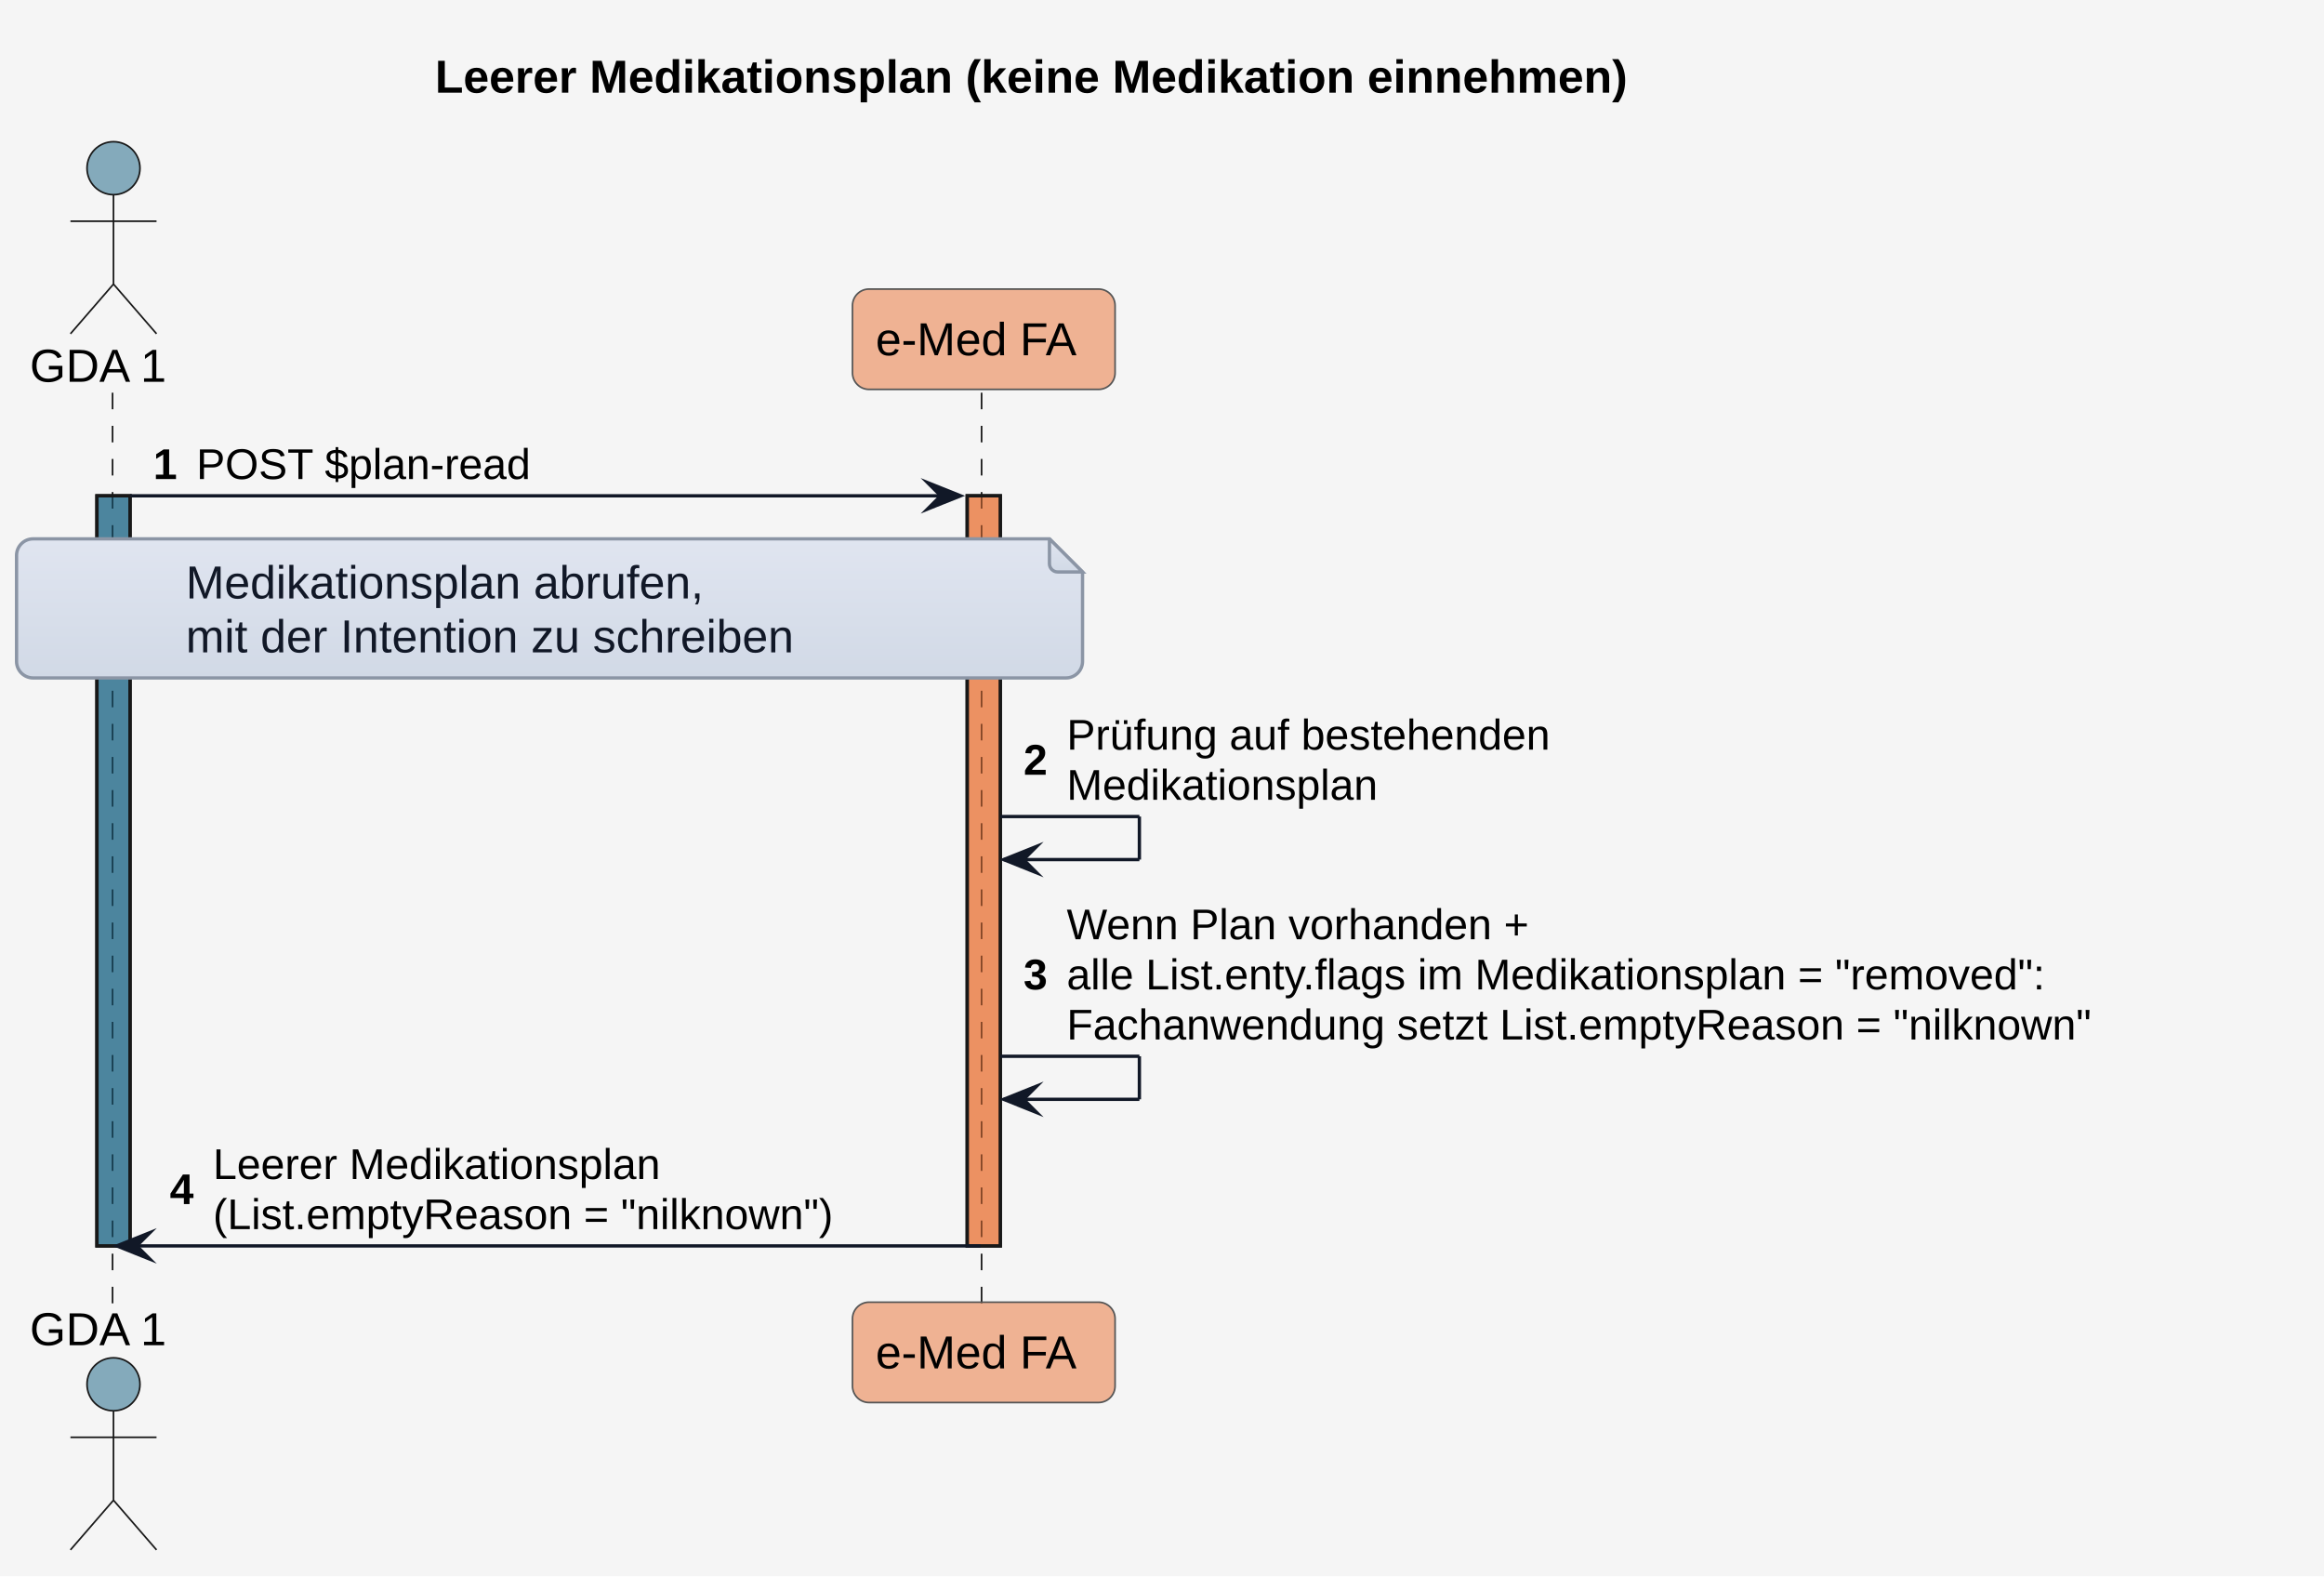
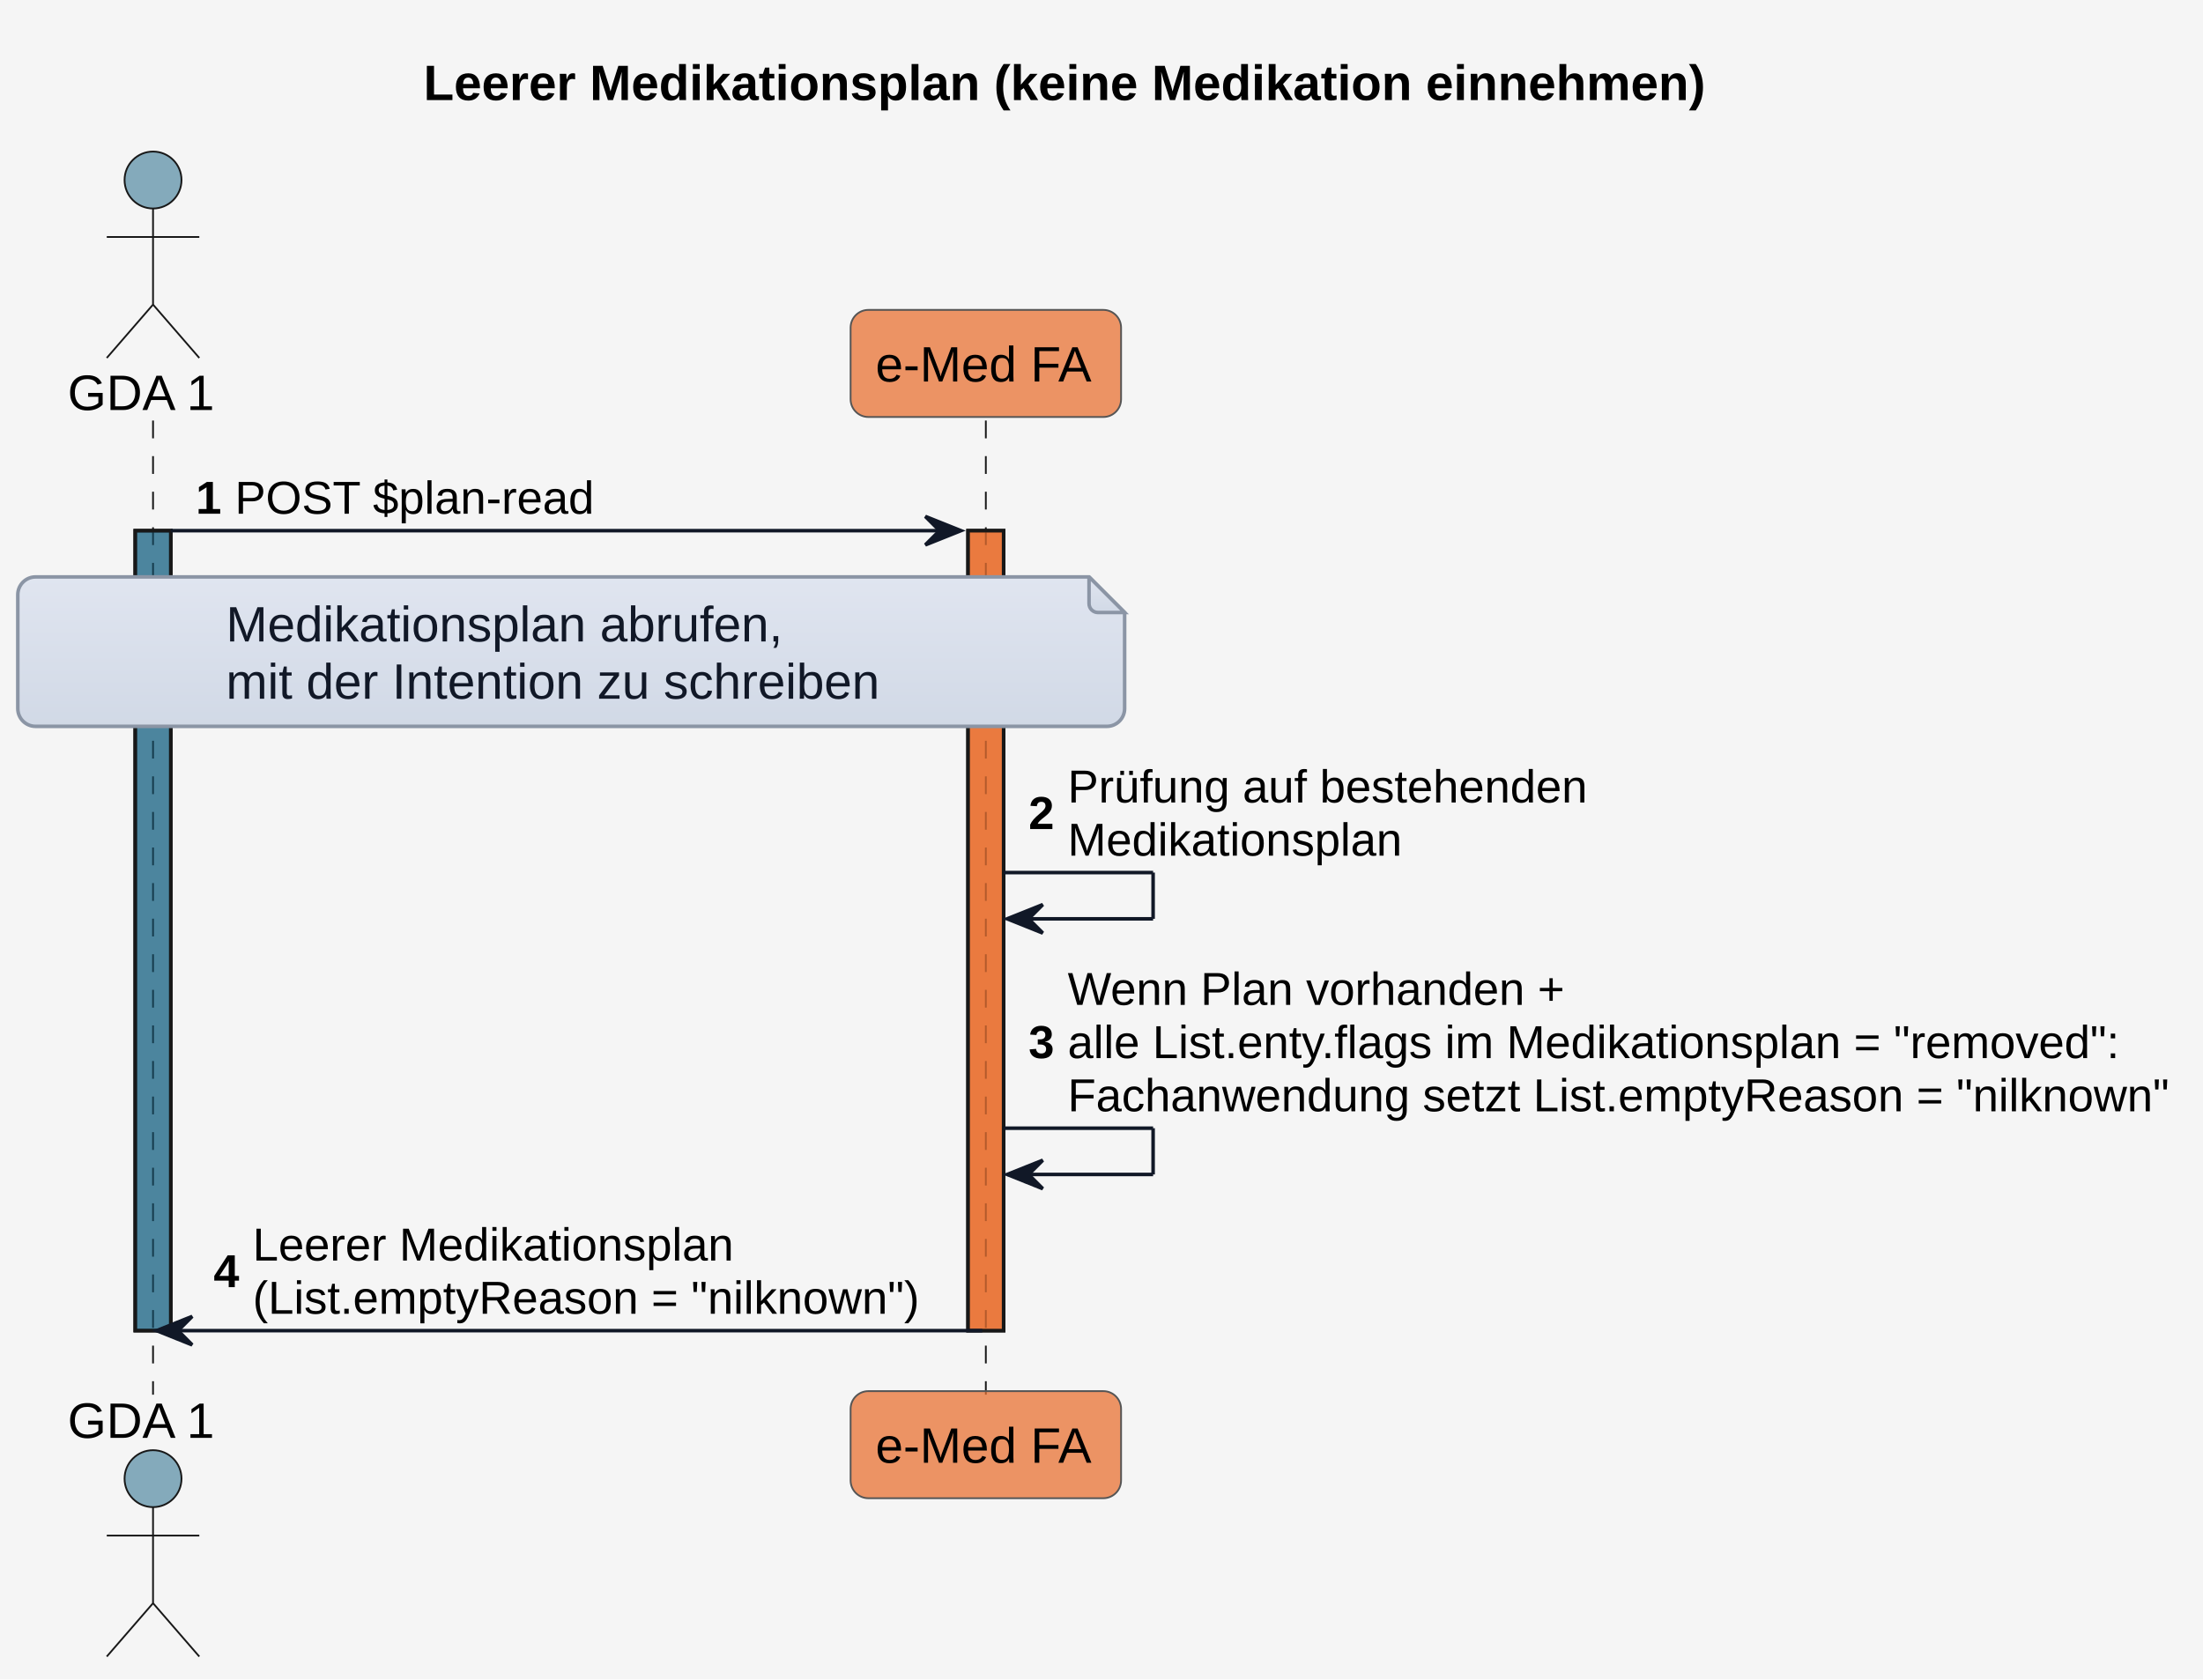
- <svg xmlns="http://www.w3.org/2000/svg" version="1.1" data-diagram-type="SEQUENCE" style="width:702px;height:476px;background:#F5F5F5;" width="702px" height="476px" viewBox="0 0 702 476" zoomAndPan="magnify" preserveAspectRatio="none" contentStyleType="text/css">
+ <svg xmlns="http://www.w3.org/2000/svg" contentStyleType="text/css" height="472px" preserveAspectRatio="none" style="width:619px;height:472px;background:#F5F5F5;" version="1.1" viewBox="0 0 619 472" width="619px" zoomAndPan="magnify">
  <defs>
-     <linearGradient x1="50%" y1="0%" x2="50%" y2="100%" id="g1krz757o823mq0">
-       <stop stop-color="#E0E5F0" offset="0%" />
-       <stop stop-color="#D1D9E6" offset="100%" />
+     <linearGradient id="g1k0tow8vr2weq0" x1="50%" x2="50%" y1="0%" y2="100%">
+       <stop offset="0%" stop-color="#E0E5F0" />
+       <stop offset="100%" stop-color="#D1D9E6" />
    </linearGradient>
  </defs>
  <g>
-     <rect x="0" y="0" width="702" height="476" fill="#F5F5F5" style="stroke:none;stroke-width:1;" />
-     <g class="title" data-source-line="1">
-       <text x="131.403" y="27.995" fill="#000000" font-size="14" lengthAdjust="spacing" textLength="433.043" font-weight="700" font-family="'Arial'">Leerer Medikationsplan (keine Medikation einnehmen)</text>
-     </g>
-     <g>
-       <rect x="29.282" y="149.727" width="10" height="226.523" fill="#156082" fill-opacity="0.502" style="stroke:#181818;stroke-width:1;" />
-     </g>
-     <g>
-       <rect x="292.166" y="149.727" width="10" height="226.523" fill="#E97132" fill-opacity="0.502" style="stroke:#181818;stroke-width:1;" />
-     </g>
-     <g class="participant-lifeline" data-qualified-name="GDA_1" data-entity-uid="part1" id="part1-lifeline" data-source-line="52">
-       <g>
-         <rect x="30.282" y="118.594" width="8" height="275.656" fill="#000000" fill-opacity="0" />
-         <line x1="34" y1="118.594" x2="34" y2="394.25" style="stroke:#181818;stroke-width:0.5;stroke-dasharray:5,5;" />
-       </g>
-     </g>
-     <g class="participant-lifeline" data-qualified-name="eMed_FA" data-entity-uid="part2" id="part2-lifeline" data-source-line="53">
-       <g>
-         <rect x="293.166" y="118.594" width="8" height="275.656" fill="#000000" fill-opacity="0" />
-         <line x1="296.504" y1="118.594" x2="296.504" y2="394.25" style="stroke:#181818;stroke-width:0.5;stroke-dasharray:5,5;" />
-       </g>
-     </g>
-     <g class="participant participant-head" data-qualified-name="GDA_1" data-entity-uid="part1" id="part1-head" data-source-line="52">
-       <text x="9" y="115.292" fill="#000000" font-size="14" lengthAdjust="spacing" textLength="44.563" font-family="'Arial'">GDA 1</text>
-       <ellipse cx="34.282" cy="50.797" rx="8" ry="8" fill="#156082" fill-opacity="0.502" style="stroke:#181818;stroke-width:0.5;" />
-       <path d="M34.282,58.797 L34.282,85.797 M21.282,66.797 L47.282,66.797 M34.282,85.797 L21.282,100.797 M34.282,85.797 L47.282,100.797" style="stroke:#181818;stroke-width:0.5;" fill="none" />
-     </g>
-     <g class="participant participant-tail" data-qualified-name="GDA_1" data-entity-uid="part1" id="part1-tail" data-source-line="52">
-       <text x="9" y="406.245" fill="#000000" font-size="14" lengthAdjust="spacing" textLength="44.563" font-family="'Arial'">GDA 1</text>
-       <ellipse cx="34.282" cy="418.047" rx="8" ry="8" fill="#156082" fill-opacity="0.502" style="stroke:#181818;stroke-width:0.5;" />
-       <path d="M34.282,426.047 L34.282,453.047 M21.282,434.047 L47.282,434.047 M34.282,453.047 L21.282,468.047 M34.282,453.047 L47.282,468.047" style="stroke:#181818;stroke-width:0.5;" fill="none" />
-     </g>
-     <g class="participant participant-head" data-qualified-name="eMed_FA" data-entity-uid="part2" id="part2-head" data-source-line="53">
-       <rect x="257.504" y="87.297" width="79.324" height="30.297" fill="#E97132" fill-opacity="0.502" style="stroke:#555555;stroke-width:0.5;" rx="5" ry="5" />
-       <text x="264.504" y="107.292" fill="#000000" font-size="14" lengthAdjust="spacing" textLength="65.324" font-family="'Arial'">e-Med FA</text>
-     </g>
-     <g class="participant participant-tail" data-qualified-name="eMed_FA" data-entity-uid="part2" id="part2-tail" data-source-line="53">
-       <rect x="257.504" y="393.25" width="79.324" height="30.297" fill="#E97132" fill-opacity="0.502" style="stroke:#555555;stroke-width:0.5;" rx="5" ry="5" />
-       <text x="264.504" y="413.245" fill="#000000" font-size="14" lengthAdjust="spacing" textLength="65.324" font-family="'Arial'">e-Med FA</text>
-     </g>
-     <g>
-       <rect x="29.282" y="149.727" width="10" height="226.523" fill="#156082" fill-opacity="0.502" style="stroke:#181818;stroke-width:1;" />
-     </g>
-     <g>
-       <rect x="292.166" y="149.727" width="10" height="226.523" fill="#E97132" fill-opacity="0.502" style="stroke:#181818;stroke-width:1;" />
-     </g>
-     <g class="message" data-entity-1="part1" data-entity-2="part2" id="msg1" data-source-line="57">
-       <polygon points="280.166,145.727,290.166,149.727,280.166,153.727,284.166,149.727" fill="#111827" style="stroke:#111827;stroke-width:1;stroke-linejoin:miter;stroke-miterlimit:10;" />
-       <line x1="39.282" y1="149.727" x2="286.166" y2="149.727" style="stroke:#111827;stroke-width:1;" />
-       <text x="46.282" y="144.661" fill="#000000" font-size="13" lengthAdjust="spacing" textLength="9.045" font-weight="700" font-family="'Arial'">1</text>
-       <text x="59.327" y="144.661" fill="#000000" font-size="13" lengthAdjust="spacing" textLength="108.989" font-family="'Arial'">POST $plan-read</text>
-     </g>
-     <path d="M5,167.727 L5,199.727 A5,5 0 0 0 10,204.727 L322,204.727 A5,5 0 0 0 327,199.727 L327,172.727 L317,162.727 L10,162.727 A5,5 0 0 0 5,167.727" style="stroke:#8B95A5;stroke-width:1;" fill="url(#g1krz757o823mq0)" />
-     <path d="M317,162.727 L317,170.227 A2.5,2.5 0 0 0 319.5,172.727 L327,172.727 L317,162.727" style="stroke:#8B95A5;stroke-width:1;" fill="url(#g1krz757o823mq0)" />
-     <text x="56.121" y="180.722" fill="#111827" font-size="14" lengthAdjust="spacing" textLength="177.905" font-family="'Arial'">Medikationsplan abrufen,</text>
-     <text x="56.121" y="197.019" fill="#111827" font-size="14" lengthAdjust="spacing" textLength="211.586" font-family="'Arial'">mit der Intention zu schreiben</text>
-     <g class="message" data-entity-1="part2" data-entity-2="part2" id="msg2" data-source-line="66">
-       <line x1="302.166" y1="246.586" x2="344.166" y2="246.586" style="stroke:#111827;stroke-width:1;" />
-       <line x1="344.166" y1="246.586" x2="344.166" y2="259.586" style="stroke:#111827;stroke-width:1;" />
-       <line x1="303.166" y1="259.586" x2="344.166" y2="259.586" style="stroke:#111827;stroke-width:1;" />
-       <polygon points="313.166,255.586,303.166,259.586,313.166,263.586,309.166,259.586" fill="#111827" style="stroke:#111827;stroke-width:1;stroke-linejoin:miter;stroke-miterlimit:10;" />
-       <text x="309.166" y="233.954" fill="#000000" font-size="13" lengthAdjust="spacing" textLength="9.045" font-weight="700" font-family="'Arial'">2</text>
-       <text x="322.212" y="226.387" fill="#000000" font-size="13" lengthAdjust="spacing" textLength="164.861" font-family="'Arial'">Prüfung auf bestehenden</text>
-       <text x="322.212" y="241.52" fill="#000000" font-size="13" lengthAdjust="spacing" textLength="106.317" font-family="'Arial'">Medikationsplan</text>
-     </g>
-     <g class="message" data-entity-1="part2" data-entity-2="part2" id="msg3" data-source-line="68">
-       <line x1="302.166" y1="318.984" x2="344.166" y2="318.984" style="stroke:#111827;stroke-width:1;" />
-       <line x1="344.166" y1="318.984" x2="344.166" y2="331.984" style="stroke:#111827;stroke-width:1;" />
-       <line x1="303.166" y1="331.984" x2="344.166" y2="331.984" style="stroke:#111827;stroke-width:1;" />
-       <polygon points="313.166,327.984,303.166,331.984,313.166,335.984,309.166,331.984" fill="#111827" style="stroke:#111827;stroke-width:1;stroke-linejoin:miter;stroke-miterlimit:10;" />
-       <text x="309.166" y="298.786" fill="#000000" font-size="13" lengthAdjust="spacing" textLength="9.045" font-weight="700" font-family="'Arial'">3</text>
-       <text x="322.212" y="283.653" fill="#000000" font-size="13" lengthAdjust="spacing" textLength="158.203" font-family="'Arial'">Wenn Plan vorhanden +</text>
-       <text x="322.212" y="298.786" fill="#000000" font-size="13" lengthAdjust="spacing" textLength="342.773" font-family="'Arial'">alle List.enty.flags im Medikationsplan = "removed":</text>
-       <text x="322.212" y="313.918" fill="#000000" font-size="13" lengthAdjust="spacing" textLength="352.638" font-family="'Arial'">Fachanwendung setzt List.emptyReason = "nilknown"</text>
-     </g>
-     <g class="message" data-entity-1="part2" data-entity-2="part1" id="msg4" data-source-line="70">
-       <polygon points="45.282,372.25,35.282,376.25,45.282,380.25,41.282,376.25" fill="#111827" style="stroke:#111827;stroke-width:1;stroke-linejoin:miter;stroke-miterlimit:10;" />
-       <line x1="39.282" y1="376.25" x2="296.166" y2="376.25" style="stroke:#111827;stroke-width:1;" />
-       <text x="51.282" y="363.618" fill="#000000" font-size="13" lengthAdjust="spacing" textLength="9.045" font-weight="700" font-family="'Arial'">4</text>
-       <text x="64.327" y="356.051" fill="#000000" font-size="13" lengthAdjust="spacing" textLength="152.375" font-family="'Arial'">Leerer Medikationsplan</text>
-       <text x="64.327" y="371.184" fill="#000000" font-size="13" lengthAdjust="spacing" textLength="215.839" font-family="'Arial'">(List.emptyReason = "nilknown")</text>
-     </g>
+     <rect fill="#F5F5F5" height="472" style="stroke:none;stroke-width:1.0;" width="619" x="0" y="0" />
+     <text fill="#000000" font-family="Arial" font-size="14" font-weight="bold" lengthAdjust="spacing" textLength="385" x="119" y="28.132">Leerer Medikationsplan (keine Medikation einnehmen)</text>
+     <rect fill="#156082" fill-opacity="0.502" height="224.838" style="stroke:#181818;stroke-width:1.0;" width="10" x="38" y="149.146" />
+     <rect fill="#E97232" fill-opacity="0.741" height="224.838" style="stroke:#181818;stroke-width:1.0;" width="10" x="272" y="149.146" />
+     <line style="stroke:#181818;stroke-width:0.5;stroke-dasharray:5.0,5.0;" x1="43" x2="43" y1="118.197" y2="391.984" />
+     <line style="stroke:#181818;stroke-width:0.5;stroke-dasharray:5.0,5.0;" x1="277" x2="277" y1="118.197" y2="391.984" />
+     <text fill="#000000" font-family="Arial" font-size="14" lengthAdjust="spacing" textLength="42" x="19" y="115.231">GDA 1</text>
+     <ellipse cx="43" cy="50.599" fill="#156082" fill-opacity="0.502" rx="8" ry="8" style="stroke:#181818;stroke-width:0.5;" />
+     <path d="M43,58.599 L43,85.599 M30,66.599 L56,66.599 M43,85.599 L30,100.599 M43,85.599 L56,100.599 " fill="none" style="stroke:#181818;stroke-width:0.5;" />
+     <text fill="#000000" font-family="Arial" font-size="14" lengthAdjust="spacing" textLength="42" x="19" y="404.116">GDA 1</text>
+     <ellipse cx="43" cy="415.583" fill="#156082" fill-opacity="0.502" rx="8" ry="8" style="stroke:#181818;stroke-width:0.5;" />
+     <path d="M43,423.583 L43,450.583 M30,431.583 L56,431.583 M43,450.583 L30,465.583 M43,450.583 L56,465.583 " fill="none" style="stroke:#181818;stroke-width:0.5;" />
+     <rect fill="#E97232" fill-opacity="0.741" height="30.099" rx="5" ry="5" style="stroke:#555555;stroke-width:0.5;" width="76" x="239" y="87.099" />
+     <text fill="#000000" font-family="Arial" font-size="14" lengthAdjust="spacing" textLength="62" x="246" y="107.231">e-Med FA</text>
+     <rect fill="#E97232" fill-opacity="0.741" height="30.099" rx="5" ry="5" style="stroke:#555555;stroke-width:0.5;" width="76" x="239" y="390.984" />
+     <text fill="#000000" font-family="Arial" font-size="14" lengthAdjust="spacing" textLength="62" x="246" y="411.116">e-Med FA</text>
+     <rect fill="#156082" fill-opacity="0.502" height="224.838" style="stroke:#181818;stroke-width:1.0;" width="10" x="38" y="149.146" />
+     <rect fill="#E97232" fill-opacity="0.741" height="224.838" style="stroke:#181818;stroke-width:1.0;" width="10" x="272" y="149.146" />
+     <polygon fill="#111827" points="260,145.146,270,149.146,260,153.146,264,149.146" style="stroke:#111827;stroke-width:1.0;" />
+     <line style="stroke:#111827;stroke-width:1.0;" x1="48" x2="266" y1="149.146" y2="149.146" />
+     <text fill="#000000" font-family="Arial" font-size="13" font-weight="bold" lengthAdjust="spacing" textLength="7" x="55" y="144.391">1</text>
+     <text fill="#000000" font-family="Arial" font-size="13" lengthAdjust="spacing" textLength="99" x="66" y="144.391">POST $plan-read</text>
+     <path d="M5,167.146 L5,199.146 A5,5 0 0 0 10,204.146 L311,204.146 A5,5 0 0 0 316,199.146 L316,172.146 L306,162.146 L10,162.146 A5,5 0 0 0 5,167.146 " fill="url(#g1k0tow8vr2weq0)" style="stroke:#8B95A5;stroke-width:1.0;" />
+     <path d="M306,162.146 L306,169.646 A2.5,2.5 0 0 0 308.5,172.146 L316,172.146 L306,162.146 " fill="url(#g1k0tow8vr2weq0)" style="stroke:#8B95A5;stroke-width:1.0;" />
+     <text fill="#111827" font-family="Arial" font-size="14" lengthAdjust="spacing" textLength="159" x="63.5" y="180.278">Medikationsplan abrufen,</text>
+     <text fill="#111827" font-family="Arial" font-size="14" lengthAdjust="spacing" textLength="185" x="63.5" y="196.376">mit der Intention zu schreiben</text>
+     <line style="stroke:#111827;stroke-width:1.0;" x1="282" x2="324" y1="245.241" y2="245.241" />
+     <line style="stroke:#111827;stroke-width:1.0;" x1="324" x2="324" y1="245.241" y2="258.241" />
+     <line style="stroke:#111827;stroke-width:1.0;" x1="283" x2="324" y1="258.241" y2="258.241" />
+     <polygon fill="#111827" points="293,254.241,283,258.241,293,262.241,289,258.241" style="stroke:#111827;stroke-width:1.0;" />
+     <text fill="#000000" font-family="Arial" font-size="13" font-weight="bold" lengthAdjust="spacing" textLength="7" x="289" y="233.012">2</text>
+     <text fill="#000000" font-family="Arial" font-size="13" lengthAdjust="spacing" textLength="143" x="300" y="225.537">Prüfung auf bestehenden</text>
+     <text fill="#000000" font-family="Arial" font-size="13" lengthAdjust="spacing" textLength="94" x="300" y="240.486">Medikationsplan</text>
+     <line style="stroke:#111827;stroke-width:1.0;" x1="282" x2="324" y1="317.087" y2="317.087" />
+     <line style="stroke:#111827;stroke-width:1.0;" x1="324" x2="324" y1="317.087" y2="330.087" />
+     <line style="stroke:#111827;stroke-width:1.0;" x1="283" x2="324" y1="330.087" y2="330.087" />
+     <polygon fill="#111827" points="293,326.087,283,330.087,293,334.087,289,330.087" style="stroke:#111827;stroke-width:1.0;" />
+     <text fill="#000000" font-family="Arial" font-size="13" font-weight="bold" lengthAdjust="spacing" textLength="7" x="289" y="297.383">3</text>
+     <text fill="#000000" font-family="Arial" font-size="13" lengthAdjust="spacing" textLength="138" x="300" y="282.435">Wenn Plan vorhanden +</text>
+     <text fill="#000000" font-family="Arial" font-size="13" lengthAdjust="spacing" textLength="299" x="300" y="297.383">alle List.enty.flags im Medikationsplan = "removed":</text>
+     <text fill="#000000" font-family="Arial" font-size="13" lengthAdjust="spacing" textLength="312" x="300" y="312.332">Fachanwendung setzt List.emptyReason = "nilknown"</text>
+     <polygon fill="#111827" points="54,369.984,44,373.984,54,377.984,50,373.984" style="stroke:#111827;stroke-width:1.0;" />
+     <line style="stroke:#111827;stroke-width:1.0;" x1="48" x2="276" y1="373.984" y2="373.984" />
+     <text fill="#000000" font-family="Arial" font-size="13" font-weight="bold" lengthAdjust="spacing" textLength="7" x="60" y="361.755">4</text>
+     <text fill="#000000" font-family="Arial" font-size="13" lengthAdjust="spacing" textLength="134" x="71" y="354.281">Leerer Medikationsplan</text>
+     <text fill="#000000" font-family="Arial" font-size="13" lengthAdjust="spacing" textLength="189" x="71" y="369.229">(List.emptyReason = "nilknown")</text>
  </g>
</svg>
